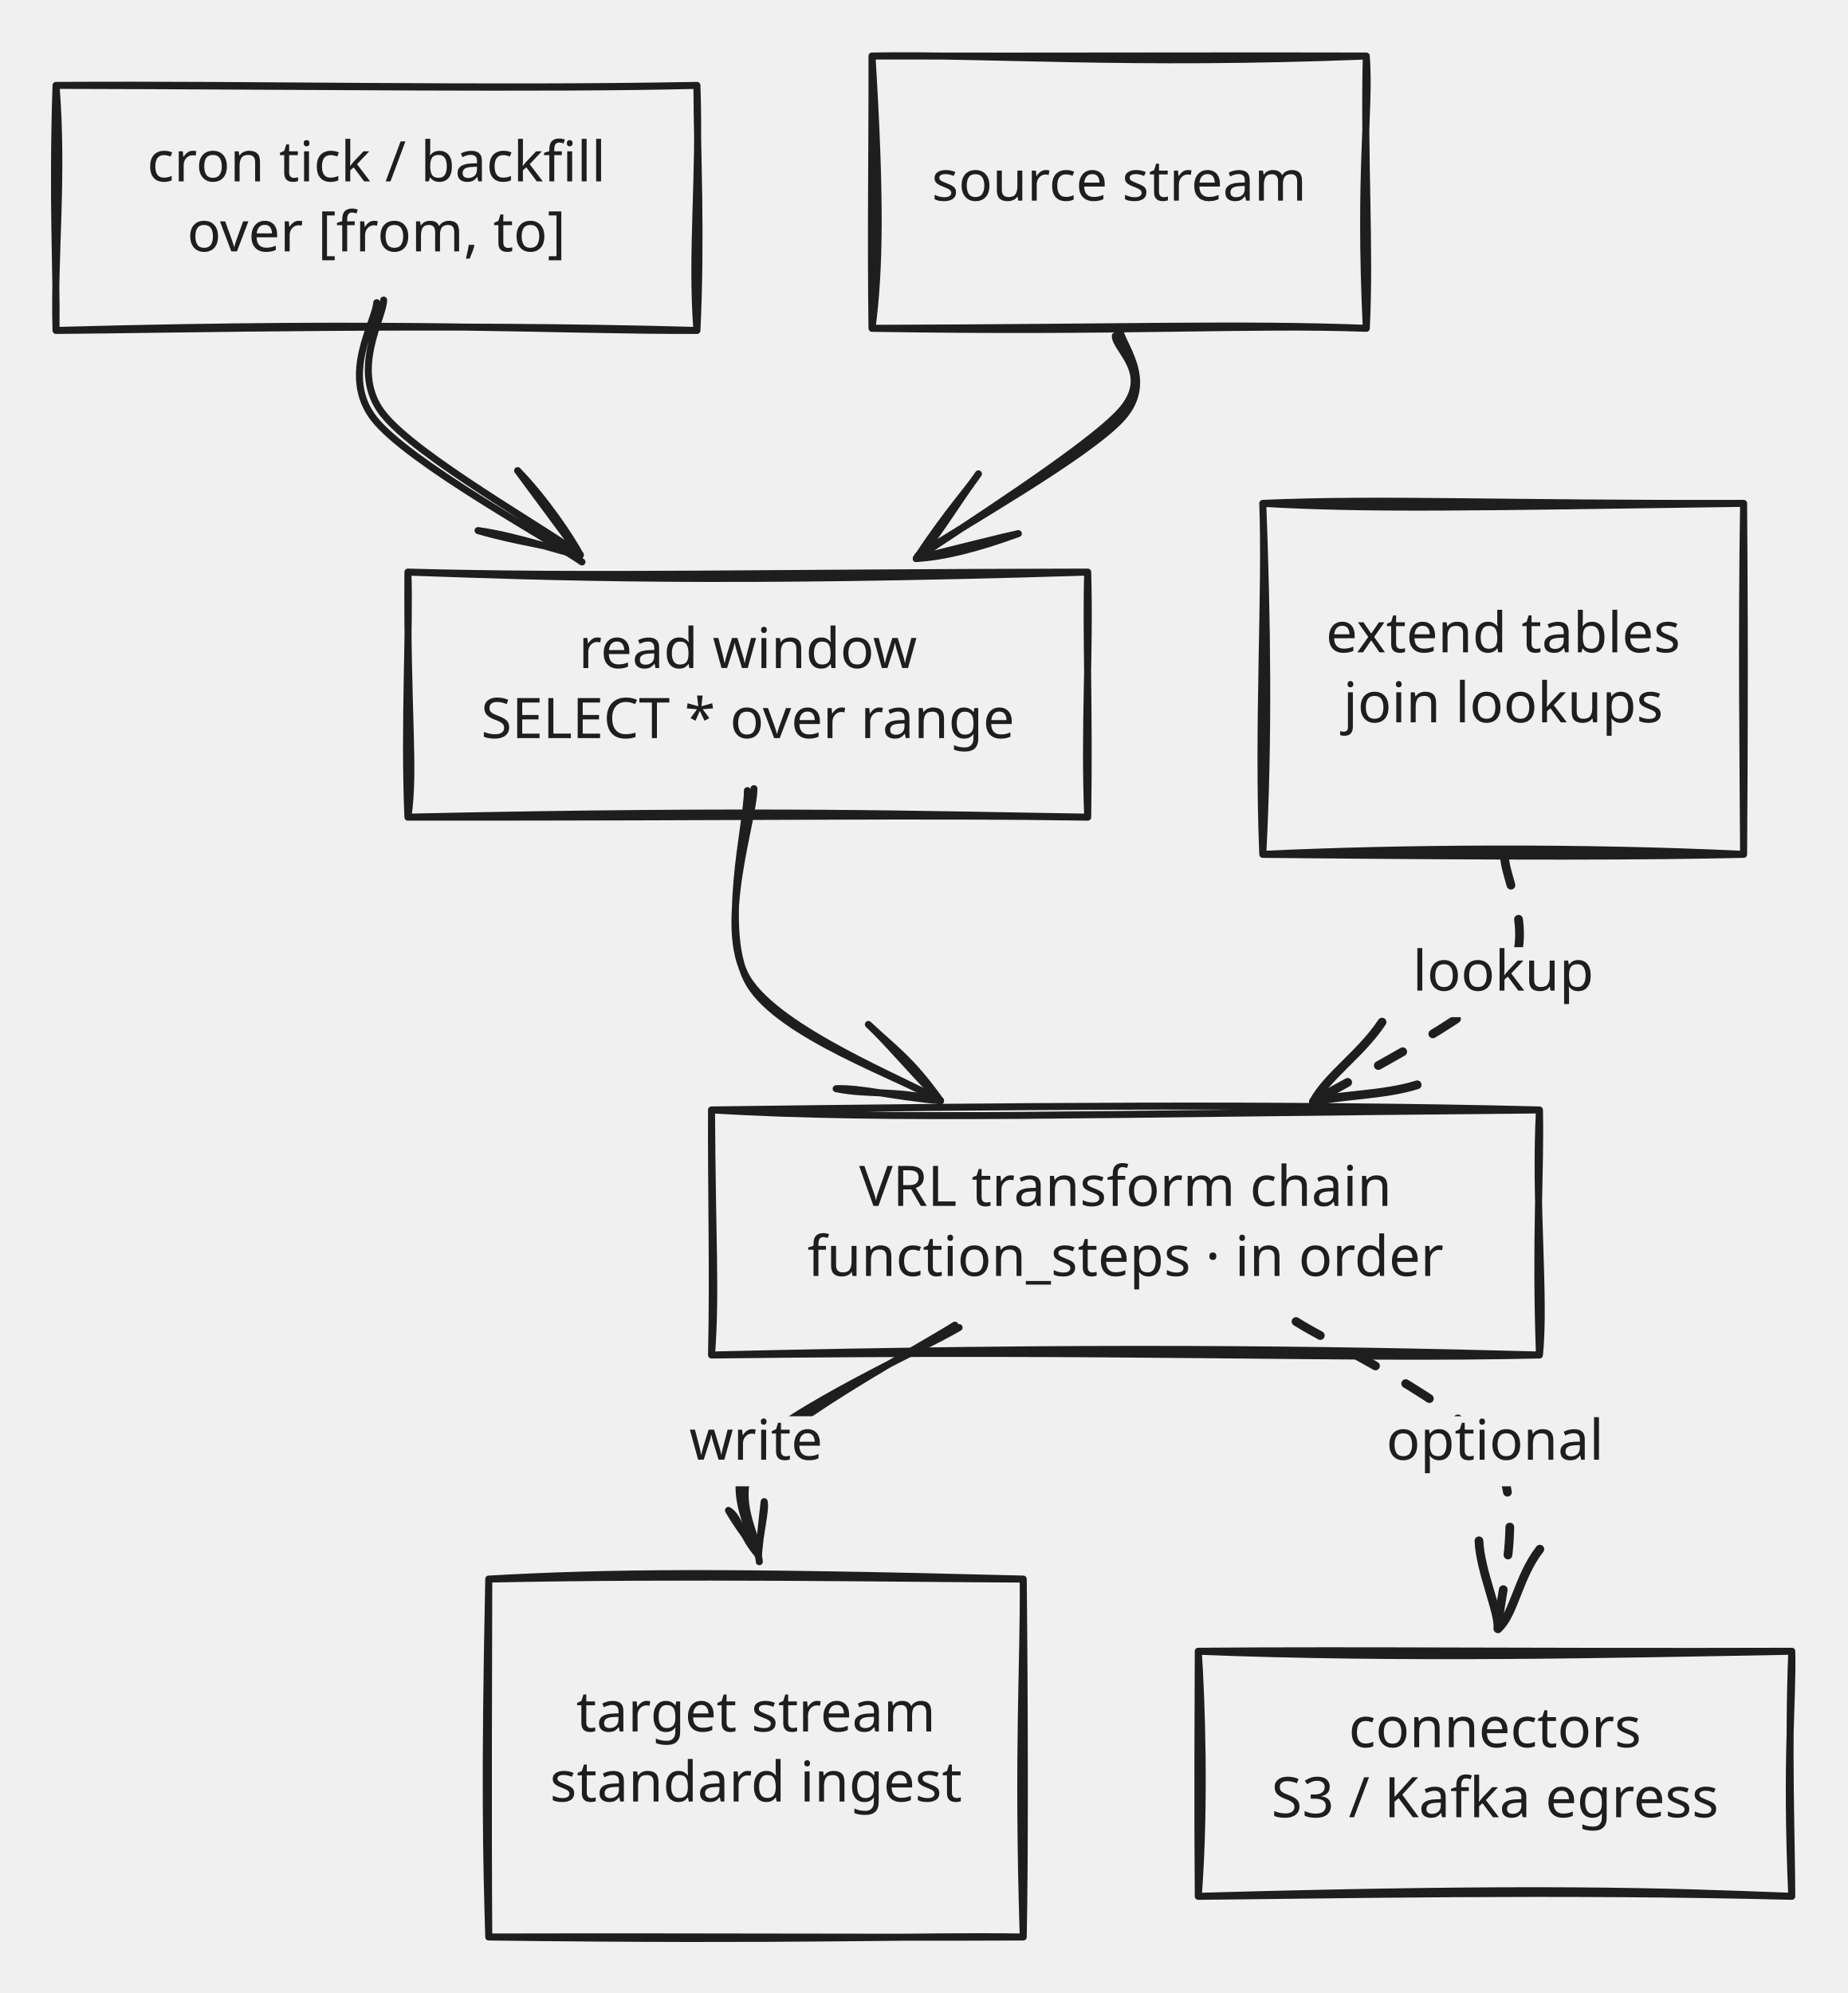
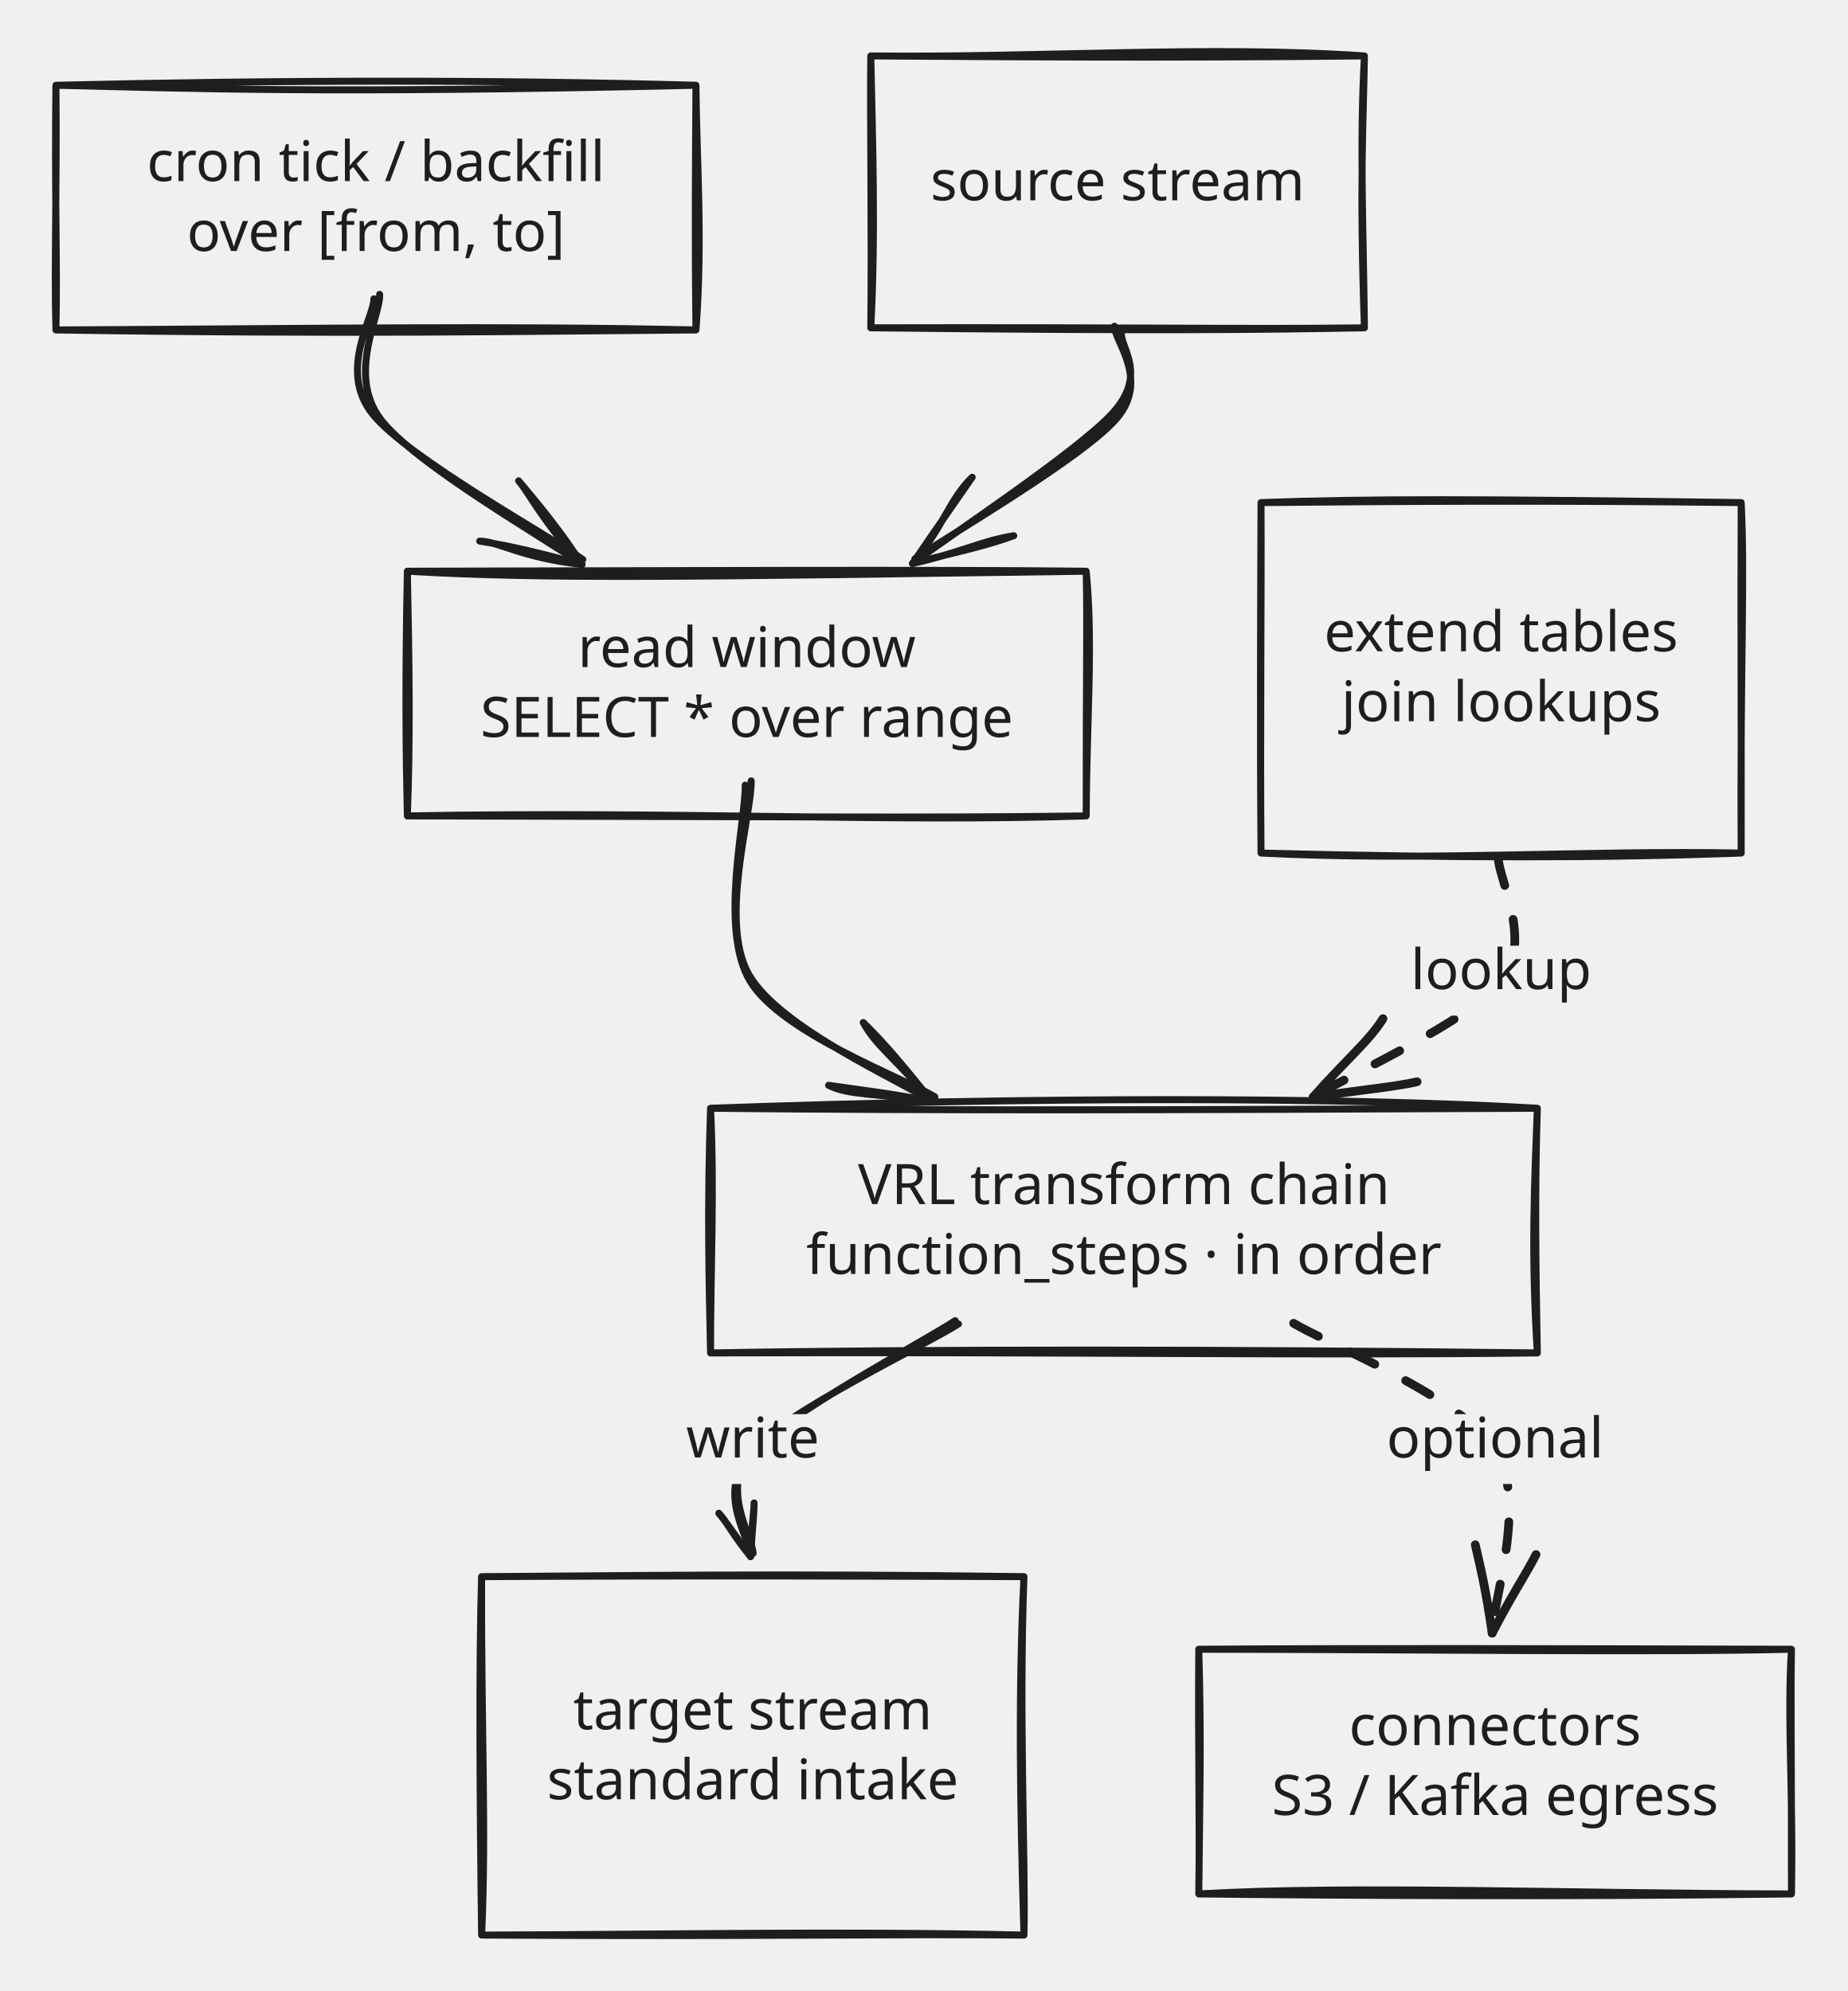
- <svg xmlns="http://www.w3.org/2000/svg" version="1.1" viewBox="0 0 527.773 569.28">
+ <svg xmlns="http://www.w3.org/2000/svg" version="1.1" viewBox="0 0 528.391 569.578">
  <defs>
    
  </defs>
  <g stroke-linecap="round" transform="translate(16 24.39023) rotate(0 91.53125 35)">
-     <path d="M0 0 C59.28 -0.34, 120.06 1.15, 183.06 0 M0 0 C69.74 0.13, 139.29 1.08, 183.06 0 M183.06 0 C184.02 26.28, 181.34 47.83, 183.06 70 M183.06 0 C183.12 19.9, 184.38 42.53, 183.06 70 M183.06 70 C141.41 70.11, 101.67 67.22, 0 70 M183.06 70 C109.62 67.96, 35.82 69.73, 0 70 M0 70 C-0.65 48.8, 2.1 26.38, 0 0 M0 70 C0.2 51.72, -1.08 33.55, 0 0" stroke="#1e1e1e" stroke-width="2" fill="none" />
+     <path d="M0 0 C63.1 -1.48, 124.55 -1.62, 183.06 0 M0 0 C37.68 0.86, 75.78 2.48, 183.06 0 M183.06 0 C183.21 20.79, 185.05 44.06, 183.06 70 M183.06 0 C182.93 21.64, 182.71 41.82, 183.06 70 M183.06 70 C132.74 70.37, 83.91 71.3, 0 70 M183.06 70 C128.15 68.75, 71.32 69.65, 0 70 M0 70 C0.44 50.97, -0.42 29.87, 0 0 M0 70 C-0.53 50.72, 0.3 30.56, 0 0" stroke="#1e1e1e" stroke-width="2" fill="none" />
  </g>
  <g stroke-linecap="round" transform="translate(249.0625 16) rotate(0 70.59375 38.89023)">
-     <path d="M0 0 C34.4 -0.59, 72 2.7, 141.19 0 M0 0 C52.96 0.1, 107.39 -0.12, 141.19 0 M141.19 0 C142.32 15.34, 139.01 32.81, 141.19 77.78 M141.19 0 C140.47 28.79, 142.34 54.96, 141.19 77.78 M141.19 77.78 C108.47 76.57, 71.78 78.96, 0 77.78 M141.19 77.78 C104.96 76.41, 71.33 77.61, 0 77.78 M0 77.78 C2.19 61.27, 2.51 40.8, 0 0 M0 77.78 C-0.37 50.81, 0.06 26.41, 0 0" stroke="#1e1e1e" stroke-width="2" fill="none" />
+     <path d="M0 0 C48.25 0.56, 96.28 -3.05, 141.19 0 M0 0 C38.69 0.22, 79.78 0.65, 141.19 0 M141.19 0 C139.8 25.45, 140.87 47.06, 141.19 77.78 M141.19 0 C140.94 18.3, 139.73 36.1, 141.19 77.78 M141.19 77.78 C108.05 78.23, 75.38 77.59, 0 77.78 M141.19 77.78 C111.72 78.31, 83.24 78.69, 0 77.78 M0 77.78 C1.39 51.76, 0.56 25.73, 0 0 M0 77.78 C0.32 49.1, -0.23 19.28, 0 0" stroke="#1e1e1e" stroke-width="2" fill="none" />
  </g>
  <g stroke-linecap="round" transform="translate(116.5078 163.4127) rotate(0 97.08594 35)">
-     <path d="M0 0 C41.83 1.44, 88.68 3.25, 194.17 0 M0 0 C52.08 1.44, 103.17 0.12, 194.17 0 M194.17 0 C193.63 16.64, 194.66 38.26, 194.17 70 M194.17 0 C194.84 23.39, 193.14 44.18, 194.17 70 M194.17 70 C145.84 69.24, 100.28 70.06, 0 70 M194.17 70 C147.78 69.32, 103.53 67.72, 0 70 M0 70 C2.03 56.65, -0.29 40.29, 0 0 M0 70 C-1.14 43.52, 0.61 15.63, 0 0" stroke="#1e1e1e" stroke-width="2" fill="none" />
+     <path d="M0 0 C76.73 -0.13, 148.09 -0.5, 194.17 0 M0 0 C40.48 2.36, 81.65 1.55, 194.17 0 M194.17 0 C196.19 20.87, 194.33 41.08, 194.17 70 M194.17 0 C194.52 15.47, 194.13 32.2, 194.17 70 M194.17 70 C137.63 71.85, 79.72 68.62, 0 70 M194.17 70 C147.72 70.64, 102.14 70.15, 0 70 M0 70 C-0.43 50.83, -0.63 32.45, 0 0 M0 70 C0.84 48.61, 0.56 26.92, 0 0" stroke="#1e1e1e" stroke-width="2" fill="none" />
  </g>
  <g stroke-linecap="round" transform="translate(203.2305 317.0449) rotate(0 118.2422 35)">
-     <path d="M0 0 C51.75 3.02, 105.2 1.11, 236.48 0 M0 0 C82.59 -1.07, 163.73 -1.82, 236.48 0 M236.48 0 C235.07 26.46, 238.14 53.45, 236.48 70 M236.48 0 C236.87 17.78, 235.27 36.6, 236.48 70 M236.48 70 C177.67 71.28, 121.06 68.5, 0 70 M236.48 70 C173.39 68.33, 108.18 67.43, 0 70 M0 70 C1.33 52.24, 0.18 37.63, 0 0 M0 70 C0.53 46.74, -0.12 22.06, 0 0" stroke="#1e1e1e" stroke-width="2" fill="none" />
+     <path d="M0 0 C91.1 -3.3, 181.92 -3.26, 236.48 0 M0 0 C63.61 0.66, 125.84 0.54, 236.48 0 M236.48 0 C235.66 21.58, 234.67 41.63, 236.48 70 M236.48 0 C235.72 23.05, 236.04 46.6, 236.48 70 M236.48 70 C171.25 70.78, 102.14 69.65, 0 70 M236.48 70 C149.19 68.95, 60.8 68.87, 0 70 M0 70 C-0.03 46.29, 1.16 23.42, 0 0 M0 70 C-0.45 49.39, -0.96 28.37, 0 0" stroke="#1e1e1e" stroke-width="2" fill="none" />
  </g>
  <g stroke-linecap="round" transform="translate(360.6797 143.7805) rotate(0 68.67188 50.13223)">
-     <path d="M0 0 C30.95 1.73, 58.05 1.11, 137.34 0 M0 0 C34.6 -1.47, 67.75 0.2, 137.34 0 M137.34 0 C136.73 38.3, 137.19 73.56, 137.34 100.26 M137.34 0 C137.47 20.77, 137.73 42.17, 137.34 100.26 M137.34 100.26 C90.73 98.04, 38.81 98.43, 0 100.26 M137.34 100.26 C107.81 100.88, 76.95 100.99, 0 100.26 M0 100.26 C-1.51 63.17, 0.96 25.53, 0 0 M0 100.26 C1.75 67.05, 1.25 33.18, 0 0" stroke="#1e1e1e" stroke-width="2" fill="none" />
+     <path d="M0 0 C39.99 -0.38, 81.87 -0.65, 137.34 0 M0 0 C30.56 -1.12, 60.8 -1.07, 137.34 0 M137.34 0 C138.44 21.7, 137.02 46.72, 137.34 100.26 M137.34 0 C137.18 32.04, 137.41 65.13, 137.34 100.26 M137.34 100.26 C93 99.38, 47.24 102.66, 0 100.26 M137.34 100.26 C97.27 101.7, 57.2 101.71, 0 100.26 M0 100.26 C-0.3 65.58, 0.15 27.77, 0 0 M0 100.26 C-0.28 66.1, -0.12 32.42, 0 0" stroke="#1e1e1e" stroke-width="2" fill="none" />
  </g>
-   <g stroke-linecap="round" transform="translate(139.6016 451.0449) rotate(0 76.32812 51.11762)">
-     <path d="M0 0 C34.24 -1.91, 66.29 -2.24, 152.66 0 M0 0 C56.68 -1.19, 115.92 -0.14, 152.66 0 M152.66 0 C152.85 25.46, 150.99 48.39, 152.66 102.24 M152.66 0 C153.07 39.46, 153.1 80.53, 152.66 102.24 M152.66 102.24 C108.9 102.44, 66.52 102.09, 0 102.24 M152.66 102.24 C120.66 101.79, 89.44 103.39, 0 102.24 M0 102.24 C-0.23 64.98, -0.04 24.81, 0 0 M0 102.24 C-0.66 80.43, -1.22 58.37, 0 0" stroke="#1e1e1e" stroke-width="2" fill="none" />
+   <g stroke-linecap="round" transform="translate(137.75 451.0449) rotate(0 77.5625 51.2664)">
+     <path d="M0 0 C59.81 -0.37, 119.75 -0.14, 155.13 0 M0 0 C42.52 -0.24, 85.07 -0.97, 155.13 0 M155.13 0 C153.63 39.57, 155.62 82.27, 155.13 102.53 M155.13 0 C153.53 31.86, 153.96 64.05, 155.13 102.53 M155.13 102.53 C101.18 101.33, 52.35 102.41, 0 102.53 M155.13 102.53 C116.44 102.17, 77.44 102.99, 0 102.53 M0 102.53 C1.39 72.82, -0.15 43.67, 0 0 M0 102.53 C-0.51 63.7, -0.75 23.56, 0 0" stroke="#1e1e1e" stroke-width="2" fill="none" />
  </g>
-   <g stroke-linecap="round" transform="translate(342.2578 471.6625) rotate(0 84.75781 35)">
-     <path d="M0 0 C48.18 -0.38, 96.75 0.21, 169.52 0 M0 0 C57.73 2.29, 116.87 0.95, 169.52 0 M169.52 0 C169.89 13.64, 167.76 30.49, 169.52 70 M169.52 0 C168.43 27.4, 169.5 55.75, 169.52 70 M169.52 70 C132.65 68.57, 96.77 67.27, 0 70 M169.52 70 C102.02 68.31, 36.95 69.69, 0 70 M0 70 C2.02 43.38, 0.89 13.28, 0 0 M0 70 C-0.22 43.27, -0.06 17.05, 0 0" stroke="#1e1e1e" stroke-width="2" fill="none" />
+   <g stroke-linecap="round" transform="translate(342.875 471.8113) rotate(0 84.75781 35)">
+     <path d="M0 0 C48.71 -0.33, 99.46 -0.17, 169.52 0 M0 0 C64.9 0.04, 129.03 0.96, 169.52 0 M169.52 0 C168.24 20.49, 170.07 39.87, 169.52 70 M169.52 0 C169.27 14.18, 169.56 29.1, 169.52 70 M169.52 70 C105.57 69.88, 43.98 67.47, 0 70 M169.52 70 C104.71 70.87, 40.94 70.45, 0 70 M0 70 C0.19 47.64, 0.81 26.88, 0 0 M0 70 C0.34 49.51, -0.23 30.15, 0 0" stroke="#1e1e1e" stroke-width="2" fill="none" />
  </g>
  <g stroke-linecap="round">
    <g transform="translate(108.031 85.89) rotate(0 28.591 36.9795)">
-       <path d="M-0.43 0.57 C-0.77 6.05, -10.9 21.47, -1.12 33.81 C8.65 46.16, 48.57 68, 58.19 74.62 M1.55 -0.17 C1.52 4.9, -8.1 20.04, 1.26 32.18 C10.62 44.31, 48.52 65.59, 57.7 72.63" stroke="#1e1e1e" stroke-width="2" fill="none" />
+       <path d="M-1.08 -0.41 C-1.14 5.06, -11.4 20.15, -1.45 32.58 C8.51 45.01, 48.82 67.26, 58.67 74.16 M0.55 -1.67 C0.96 4, -8.88 21.07, 0.77 33.95 C10.42 46.83, 48.9 68.73, 58.43 75.59" stroke="#1e1e1e" stroke-width="2" fill="none" />
    </g>
    <g transform="translate(108.031 85.89) rotate(0 28.591 36.9795)">
-       <path d="M28.52 65.66 C40.57 67.36, 52.19 71.89, 57.7 72.63 M28.52 65.66 C39.61 68.94, 48.64 69.76, 57.7 72.63" stroke="#1e1e1e" stroke-width="2" fill="none" />
+       <path d="M29.18 68.91 C34.56 68.98, 40.8 73.6, 58.43 75.59 M29.18 68.91 C38.52 70.31, 48.72 72.97, 58.43 75.59" stroke="#1e1e1e" stroke-width="2" fill="none" />
    </g>
    <g transform="translate(108.031 85.89) rotate(0 28.591 36.9795)">
-       <path d="M39.82 48.54 C47.73 56.67, 55.08 67.68, 57.7 72.63 M39.82 48.54 C46.75 57.86, 51.76 64.76, 57.7 72.63" stroke="#1e1e1e" stroke-width="2" fill="none" />
+       <path d="M40.32 51.67 C43.35 55.23, 47.27 63.42, 58.43 75.59 M40.32 51.67 C46.13 58.55, 52.8 66.67, 58.43 75.59" stroke="#1e1e1e" stroke-width="2" fill="none" />
    </g>
  </g>
  <mask />
  <g stroke-linecap="round">
    <g transform="translate(319.156 94.28) rotate(0 -28.5905 32.7845)">
-       <path d="M0.57 -0.62 C0.65 3.62, 11.02 14.16, 1.42 25.01 C-8.17 35.87, -47.1 57.59, -57.02 64.5 M-0.59 1.66 C-0.67 5.58, 10.44 12.56, 0.96 23.16 C-8.51 33.76, -47.6 58.38, -57.44 65.26" stroke="#1e1e1e" stroke-width="2" fill="none" />
+       <path d="M-0.41 -0.95 C-0.34 3.48, 9.7 14.4, 0.19 25.49 C-9.32 36.58, -47.84 58.9, -57.48 65.59 M1.58 1.17 C1.49 5.38, 9.03 12.93, -0.92 23.89 C-10.88 34.85, -48.72 59.77, -58.13 66.92" stroke="#1e1e1e" stroke-width="2" fill="none" />
    </g>
    <g transform="translate(319.156 94.28) rotate(0 -28.5905 32.7845)">
-       <path d="M-39.69 41.07 C-47.54 51.86, -52.37 60.59, -57.44 65.26 M-39.69 41.07 C-42.82 45.78, -48.23 51.4, -57.44 65.26" stroke="#1e1e1e" stroke-width="2" fill="none" />
+       <path d="M-41.08 42.24 C-47.65 48.56, -49.19 56.32, -58.13 66.92 M-41.08 42.24 C-46.92 50.69, -51.54 57.2, -58.13 66.92" stroke="#1e1e1e" stroke-width="2" fill="none" />
    </g>
    <g transform="translate(319.156 94.28) rotate(0 -28.5905 32.7845)">
-       <path d="M-28.29 58.14 C-40.4 62.52, -49.54 64.78, -57.44 65.26 M-28.29 58.14 C-33.77 59.33, -41.59 61.35, -57.44 65.26" stroke="#1e1e1e" stroke-width="2" fill="none" />
+       <path d="M-29.2 58.98 C-38.94 60.58, -43.8 63.66, -58.13 66.92 M-29.2 58.98 C-38.64 62.38, -46.83 63.85, -58.13 66.92" stroke="#1e1e1e" stroke-width="2" fill="none" />
    </g>
  </g>
  <mask />
  <g stroke-linecap="round">
    <g transform="translate(214.094 224.913) rotate(0 26.3835 44.418)">
-       <path d="M-0.62 0.92 C-0.55 10.21, -8.79 41.71, 0.01 56.3 C8.82 70.88, 43.17 82.85, 52.2 88.42 M1.25 0.36 C1.25 9.25, -9.55 39.66, -0.67 54.52 C8.21 69.38, 45.27 84, 54.54 89.51" stroke="#1e1e1e" stroke-width="2" fill="none" />
+       <path d="M-0.95 -0.31 C-0.68 9.06, -8.55 40.97, 0.49 55.84 C9.53 70.7, 44.48 83.51, 53.29 88.87 M0.76 -1.52 C1.05 7.5, -8.56 38.53, 0.06 53.82 C8.69 69.11, 43.61 84.4, 52.53 90.21" stroke="#1e1e1e" stroke-width="2" fill="none" />
    </g>
    <g transform="translate(214.094 224.913) rotate(0 26.3835 44.418)">
-       <path d="M24.74 86.06 C34.17 87.98, 41.61 86.27, 54.54 89.51 M24.74 86.06 C32.11 85.81, 40.52 88.26, 54.54 89.51" stroke="#1e1e1e" stroke-width="2" fill="none" />
+       <path d="M22.9 85.57 C28.58 88.43, 35.66 87.78, 52.53 90.21 M22.9 85.57 C32.86 87.01, 40.91 87.92, 52.53 90.21" stroke="#1e1e1e" stroke-width="2" fill="none" />
    </g>
    <g transform="translate(214.094 224.913) rotate(0 26.3835 44.418)">
-       <path d="M33.93 67.71 C41.02 74.43, 46.03 77.57, 54.54 89.51 M33.93 67.71 C39.01 72.39, 44.99 79.7, 54.54 89.51" stroke="#1e1e1e" stroke-width="2" fill="none" />
+       <path d="M32.81 67.6 C36.35 74.15, 41.35 77.28, 52.53 90.21 M32.81 67.6 C39.79 74.42, 44.83 80.77, 52.53 90.21" stroke="#1e1e1e" stroke-width="2" fill="none" />
    </g>
  </g>
  <mask />
-   <g mask="url(#mask-3zQ_m5TmlGZymgjZd1mf9)" stroke-linecap="round">
+   <g mask="url(#mask-Dq4jNBvxttwNCkMxZPEyw)" stroke-linecap="round">
    <g transform="translate(428.852 244.545) rotate(0 -26.384 34.602)">
-       <path d="M0.92 0.51 C1.02 6.44, 10.27 23.33, 1.16 34.94 C-7.94 46.54, -44.76 64.55, -53.69 70.15" stroke="#1e1e1e" stroke-width="2.5" fill="none" stroke-dasharray="8 10" />
+       <path d="M-0.31 0.99 C-0.13 7.15, 9.53 24.64, 0.71 36.02 C-8.12 47.4, -44.1 63.56, -53.23 69.28" stroke="#1e1e1e" stroke-width="2.5" fill="none" stroke-dasharray="8 10" />
    </g>
    <g transform="translate(428.852 244.545) rotate(0 -26.384 34.602)">
-       <path d="M-34.11 47.42 C-40.19 56.58, -49.62 62.68, -53.69 70.15" stroke="#1e1e1e" stroke-width="2.5" fill="none" />
+       <path d="M-33.29 46.87 C-37.12 53.12, -44.04 58.8, -53.23 69.28" stroke="#1e1e1e" stroke-width="2.5" fill="none" />
    </g>
    <g transform="translate(428.852 244.545) rotate(0 -26.384 34.602)">
-       <path d="M-24.08 65.32 C-33.55 68.33, -46.47 68.21, -53.69 70.15" stroke="#1e1e1e" stroke-width="2.5" fill="none" />
+       <path d="M-23.55 64.93 C-29.83 66.35, -39.34 67.23, -53.23 69.28" stroke="#1e1e1e" stroke-width="2.5" fill="none" />
    </g>
  </g>
-   <mask id="mask-3zQ_m5TmlGZymgjZd1mf9">
+   <mask id="mask-Dq4jNBvxttwNCkMxZPEyw">
    <rect x="0" y="0" fill="#fff" width="583.12" height="414.749" />
-     <rect x="407.129" y="270.545" fill="#000" width="44.445" height="20" opacity="1" />
+     <rect x="404.696" y="270.545" fill="#000" width="49.312" height="20" opacity="1" />
  </mask>
-   <g mask="url(#mask-mJM2LiryBdqUFGeMt-Q9M)" stroke-linecap="round">
-     <g transform="translate(273.427 378.545) rotate(0 -28.7485 33.35)">
-       <path d="M0.51 0.66 C-9.14 6.44, -49.05 24.43, -58.56 35.58 C-68.07 46.73, -56.62 62.55, -56.55 67.54 M-0.68 -0.03 C-9.92 5.83, -47.05 25.95, -56.41 36.9 C-65.76 47.84, -56.51 60.78, -56.82 65.64" stroke="#1e1e1e" stroke-width="2" fill="none" />
+   <g mask="url(#mask-xf-pJabx0UrW5iTo-ANwQ)" stroke-linecap="round">
+     <g transform="translate(273.146 378.545) rotate(0 -28.9165 33.35)">
+       <path d="M0.99 0.21 C-8.49 6.26, -48.02 25.09, -57.81 36.03 C-67.6 46.98, -57.95 60.78, -57.75 65.86 M0.05 -0.73 C-9.5 5.56, -48.99 26.35, -58.75 37.59 C-68.5 48.83, -58.36 61.75, -58.48 66.73" stroke="#1e1e1e" stroke-width="2" fill="none" />
    </g>
-     <g transform="translate(273.427 378.545) rotate(0 -28.7485 33.35)">
-       <path d="M-65.36 52.89 C-62.29 54.65, -61.56 60.39, -56.82 65.64 M-65.36 52.89 C-62.29 58.14, -58.95 62.15, -56.82 65.64" stroke="#1e1e1e" stroke-width="2" fill="none" />
+     <g transform="translate(273.146 378.545) rotate(0 -28.9165 33.35)">
+       <path d="M-67.54 54.35 C-65.31 57.04, -63.52 59.85, -58.48 66.73 M-67.54 54.35 C-65.3 56.7, -63.76 60.3, -58.48 66.73" stroke="#1e1e1e" stroke-width="2" fill="none" />
    </g>
-     <g transform="translate(273.427 378.545) rotate(0 -28.7485 33.35)">
-       <path d="M-55.16 50.38 C-54.61 52.81, -56.4 59.17, -56.82 65.64 M-55.16 50.38 C-55.88 56.47, -56.32 61.4, -56.82 65.64" stroke="#1e1e1e" stroke-width="2" fill="none" />
+     <g transform="translate(273.146 378.545) rotate(0 -28.9165 33.35)">
+       <path d="M-57.46 51.41 C-57.46 54.84, -57.91 58.3, -58.48 66.73 M-57.46 51.41 C-57.5 54.42, -58.28 58.7, -58.48 66.73" stroke="#1e1e1e" stroke-width="2" fill="none" />
    </g>
  </g>
-   <mask id="mask-mJM2LiryBdqUFGeMt-Q9M">
-     <rect x="0" y="0" fill="#fff" width="430.924" height="546.245" />
-     <rect x="199.493" y="404.545" fill="#000" width="32.875" height="20" opacity="1" />
+   <mask id="mask-xf-pJabx0UrW5iTo-ANwQ">
+     <rect x="0" y="0" fill="#fff" width="430.979" height="546.245" />
+     <rect x="197.025" y="404.545" fill="#000" width="36.576" height="20" opacity="1" />
  </mask>
-   <g mask="url(#mask-yssm1MIIXRzxbRkztZrdm)" stroke-linecap="round">
-     <g transform="translate(369.518 378.545) rotate(0 28.749 43.659)">
-       <path d="M0.66 -1.06 C10.02 5.01, 47.46 22.33, 57.08 36.95 C66.69 51.57, 58.46 78.27, 58.34 86.66" stroke="#1e1e1e" stroke-width="2.5" fill="none" stroke-dasharray="8 10" />
+   <g mask="url(#mask-24YcPjLjnB2VcuDmsddjE)" stroke-linecap="round">
+     <g transform="translate(369.799 378.545) rotate(0 28.917 43.733)">
+       <path d="M0.21 0.02 C9.9 5.87, 48.4 21.31, 57.87 36.08 C67.33 50.85, 57.03 80.07, 56.99 88.65" stroke="#1e1e1e" stroke-width="2.5" fill="none" stroke-dasharray="8 10" />
    </g>
-     <g transform="translate(369.518 378.545) rotate(0 28.749 43.659)">
-       <path d="M52.91 61.58 C53.29 70.31, 58.69 81.87, 58.34 86.66" stroke="#1e1e1e" stroke-width="2.5" fill="none" />
+     <g transform="translate(369.799 378.545) rotate(0 28.917 43.733)">
+       <path d="M52.16 63.37 C53.73 70.35, 55.15 75.81, 56.99 88.65" stroke="#1e1e1e" stroke-width="2.5" fill="none" />
    </g>
-     <g transform="translate(369.518 378.545) rotate(0 28.749 43.659)">
-       <path d="M70.3 63.96 C64.12 71.88, 62.96 82.55, 58.34 86.66" stroke="#1e1e1e" stroke-width="2.5" fill="none" />
+     <g transform="translate(369.799 378.545) rotate(0 28.917 43.733)">
+       <path d="M69.54 66.18 C66.32 72.42, 62.98 77.11, 56.99 88.65" stroke="#1e1e1e" stroke-width="2.5" fill="none" />
    </g>
  </g>
-   <mask id="mask-yssm1MIIXRzxbRkztZrdm">
-     <rect x="0" y="0" fill="#fff" width="527.016" height="566.863" />
-     <rect x="400.797" y="404.545" fill="#000" width="52.438" height="20" opacity="1" />
+   <mask id="mask-24YcPjLjnB2VcuDmsddjE">
+     <rect x="0" y="0" fill="#fff" width="527.633" height="567.011" />
+     <rect x="397.857" y="404.545" fill="#000" width="59.552" height="20" opacity="1" />
  </mask>
-   <g transform="translate(49.10156 39.39023) rotate(0 58.42969 20)">
-     <text x="58.43" y="0" font-family="Virgil, Segoe UI Emoji" font-size="16px" fill="#1e1e1e" text-anchor="middle" style="white-space: pre;" direction="ltr" dominant-baseline="text-before-edge">cron tick / backfill</text>
-     <text x="58.43" y="20" font-family="Virgil, Segoe UI Emoji" font-size="16px" fill="#1e1e1e" text-anchor="middle" style="white-space: pre;" direction="ltr" dominant-baseline="text-before-edge">over [from, to]</text>
+   <g transform="translate(39.19532 39.39023) rotate(0 68.33593 20)">
+     <text x="68.336" y="0" font-family="Virgil, Segoe UI Emoji" font-size="16px" fill="#1e1e1e" text-anchor="middle" style="white-space: pre;" direction="ltr" dominant-baseline="text-before-edge">cron tick / backfill</text>
+     <text x="68.336" y="20" font-family="Virgil, Segoe UI Emoji" font-size="16px" fill="#1e1e1e" text-anchor="middle" style="white-space: pre;" direction="ltr" dominant-baseline="text-before-edge">over [from, to]</text>
  </g>
-   <g transform="translate(275.4531 44.89023) rotate(0 44.20312 10)">
-     <text x="44.203" y="0" font-family="Virgil, Segoe UI Emoji" font-size="16px" fill="#1e1e1e" text-anchor="middle" style="white-space: pre;" direction="ltr" dominant-baseline="text-before-edge">source stream</text>
+   <g transform="translate(266.4963 44.89023) rotate(0 53.15994 10)">
+     <text x="53.16" y="0" font-family="Virgil, Segoe UI Emoji" font-size="16px" fill="#1e1e1e" text-anchor="middle" style="white-space: pre;" direction="ltr" dominant-baseline="text-before-edge">source stream</text>
  </g>
-   <g transform="translate(142.2812 178.4127) rotate(0 71.3125 20)">
-     <text x="71.312" y="0" font-family="Virgil, Segoe UI Emoji" font-size="16px" fill="#1e1e1e" text-anchor="middle" style="white-space: pre;" direction="ltr" dominant-baseline="text-before-edge">read window</text>
-     <text x="71.312" y="20" font-family="Virgil, Segoe UI Emoji" font-size="16px" fill="#1e1e1e" text-anchor="middle" style="white-space: pre;" direction="ltr" dominant-baseline="text-before-edge">SELECT * over range</text>
+   <g transform="translate(133.8898 178.4127) rotate(0 79.70391 20)">
+     <text x="79.704" y="0" font-family="Virgil, Segoe UI Emoji" font-size="16px" fill="#1e1e1e" text-anchor="middle" style="white-space: pre;" direction="ltr" dominant-baseline="text-before-edge">read window</text>
+     <text x="79.704" y="20" font-family="Virgil, Segoe UI Emoji" font-size="16px" fill="#1e1e1e" text-anchor="middle" style="white-space: pre;" direction="ltr" dominant-baseline="text-before-edge">SELECT * over range</text>
  </g>
-   <g transform="translate(243.7109 332.0449) rotate(0 77.76172 20)">
-     <text x="77.762" y="0" font-family="Virgil, Segoe UI Emoji" font-size="16px" fill="#1e1e1e" text-anchor="middle" style="white-space: pre;" direction="ltr" dominant-baseline="text-before-edge">VRL transform chain</text>
-     <text x="77.762" y="20" font-family="Virgil, Segoe UI Emoji" font-size="16px" fill="#1e1e1e" text-anchor="middle" style="white-space: pre;" direction="ltr" dominant-baseline="text-before-edge">function_steps · in order</text>
+   <g transform="translate(228.8968 332.0449) rotate(0 92.57589 20)">
+     <text x="92.576" y="0" font-family="Virgil, Segoe UI Emoji" font-size="16px" fill="#1e1e1e" text-anchor="middle" style="white-space: pre;" direction="ltr" dominant-baseline="text-before-edge">VRL transform chain</text>
+     <text x="92.576" y="20" font-family="Virgil, Segoe UI Emoji" font-size="16px" fill="#1e1e1e" text-anchor="middle" style="white-space: pre;" direction="ltr" dominant-baseline="text-before-edge">function_steps · in order</text>
  </g>
-   <g transform="translate(387.3672 173.9127) rotate(0 41.98438 20)">
-     <text x="41.984" y="0" font-family="Virgil, Segoe UI Emoji" font-size="16px" fill="#1e1e1e" text-anchor="middle" style="white-space: pre;" direction="ltr" dominant-baseline="text-before-edge">extend tables</text>
-     <text x="41.984" y="20" font-family="Virgil, Segoe UI Emoji" font-size="16px" fill="#1e1e1e" text-anchor="middle" style="white-space: pre;" direction="ltr" dominant-baseline="text-before-edge">join lookups</text>
+   <g transform="translate(379.3756 173.9127) rotate(0 49.97594 20)">
+     <text x="49.976" y="0" font-family="Virgil, Segoe UI Emoji" font-size="16px" fill="#1e1e1e" text-anchor="middle" style="white-space: pre;" direction="ltr" dominant-baseline="text-before-edge">extend tables</text>
+     <text x="49.976" y="20" font-family="Virgil, Segoe UI Emoji" font-size="16px" fill="#1e1e1e" text-anchor="middle" style="white-space: pre;" direction="ltr" dominant-baseline="text-before-edge">join lookups</text>
  </g>
-   <g transform="translate(167.7188 482.1625) rotate(0 48.21094 20)">
-     <text x="48.211" y="0" font-family="Virgil, Segoe UI Emoji" font-size="16px" fill="#1e1e1e" text-anchor="middle" style="white-space: pre;" direction="ltr" dominant-baseline="text-before-edge">target stream</text>
-     <text x="48.211" y="20" font-family="Virgil, Segoe UI Emoji" font-size="16px" fill="#1e1e1e" text-anchor="middle" style="white-space: pre;" direction="ltr" dominant-baseline="text-before-edge">standard ingest</text>
+   <g transform="translate(157.5526 482.3113) rotate(0 57.75992 20)">
+     <text x="57.76" y="0" font-family="Virgil, Segoe UI Emoji" font-size="16px" fill="#1e1e1e" text-anchor="middle" style="white-space: pre;" direction="ltr" dominant-baseline="text-before-edge">target stream</text>
+     <text x="57.76" y="20" font-family="Virgil, Segoe UI Emoji" font-size="16px" fill="#1e1e1e" text-anchor="middle" style="white-space: pre;" direction="ltr" dominant-baseline="text-before-edge">standard intake</text>
  </g>
-   <g transform="translate(370.8086 486.6625) rotate(0 56.20703 20)">
-     <text x="56.207" y="0" font-family="Virgil, Segoe UI Emoji" font-size="16px" fill="#1e1e1e" text-anchor="middle" style="white-space: pre;" direction="ltr" dominant-baseline="text-before-edge">connectors</text>
-     <text x="56.207" y="20" font-family="Virgil, Segoe UI Emoji" font-size="16px" fill="#1e1e1e" text-anchor="middle" style="white-space: pre;" direction="ltr" dominant-baseline="text-before-edge">S3 / Kafka egress</text>
+   <g transform="translate(359.4969 486.8113) rotate(0 68.13592 20)">
+     <text x="68.136" y="0" font-family="Virgil, Segoe UI Emoji" font-size="16px" fill="#1e1e1e" text-anchor="middle" style="white-space: pre;" direction="ltr" dominant-baseline="text-before-edge">connectors</text>
+     <text x="68.136" y="20" font-family="Virgil, Segoe UI Emoji" font-size="16px" fill="#1e1e1e" text-anchor="middle" style="white-space: pre;" direction="ltr" dominant-baseline="text-before-edge">S3 / Kafka egress</text>
  </g>
-   <g transform="translate(407.1293 270.545) rotate(0 -2.537119 9.331522)">
-     <text x="22.223" y="0" font-family="Virgil, Segoe UI Emoji" font-size="16px" fill="#1e1e1e" text-anchor="middle" style="white-space: pre;" direction="ltr" dominant-baseline="text-before-edge">lookup</text>
+   <g transform="translate(404.696 270.545) rotate(0 -0.2531524 9.138315)">
+     <text x="24.656" y="0" font-family="Virgil, Segoe UI Emoji" font-size="16px" fill="#1e1e1e" text-anchor="middle" style="white-space: pre;" direction="ltr" dominant-baseline="text-before-edge">lookup</text>
  </g>
-   <g transform="translate(199.4925 404.545) rotate(0 43.02277 7.754763)">
-     <text x="16.438" y="0" font-family="Virgil, Segoe UI Emoji" font-size="16px" fill="#1e1e1e" text-anchor="middle" style="white-space: pre;" direction="ltr" dominant-baseline="text-before-edge">write</text>
+   <g transform="translate(197.025 404.545) rotate(0 45.12252 6.998843)">
+     <text x="18.288" y="0" font-family="Virgil, Segoe UI Emoji" font-size="16px" fill="#1e1e1e" text-anchor="middle" style="white-space: pre;" direction="ltr" dominant-baseline="text-before-edge">write</text>
  </g>
-   <g transform="translate(400.7973 404.545) rotate(0 -0.0802183 16.79782)">
-     <text x="26.219" y="0" font-family="Virgil, Segoe UI Emoji" font-size="16px" fill="#1e1e1e" text-anchor="middle" style="white-space: pre;" direction="ltr" dominant-baseline="text-before-edge">optional</text>
+   <g transform="translate(397.857 404.545) rotate(0 2.977958 18.33599)">
+     <text x="29.776" y="0" font-family="Virgil, Segoe UI Emoji" font-size="16px" fill="#1e1e1e" text-anchor="middle" style="white-space: pre;" direction="ltr" dominant-baseline="text-before-edge">optional</text>
  </g>
</svg>
